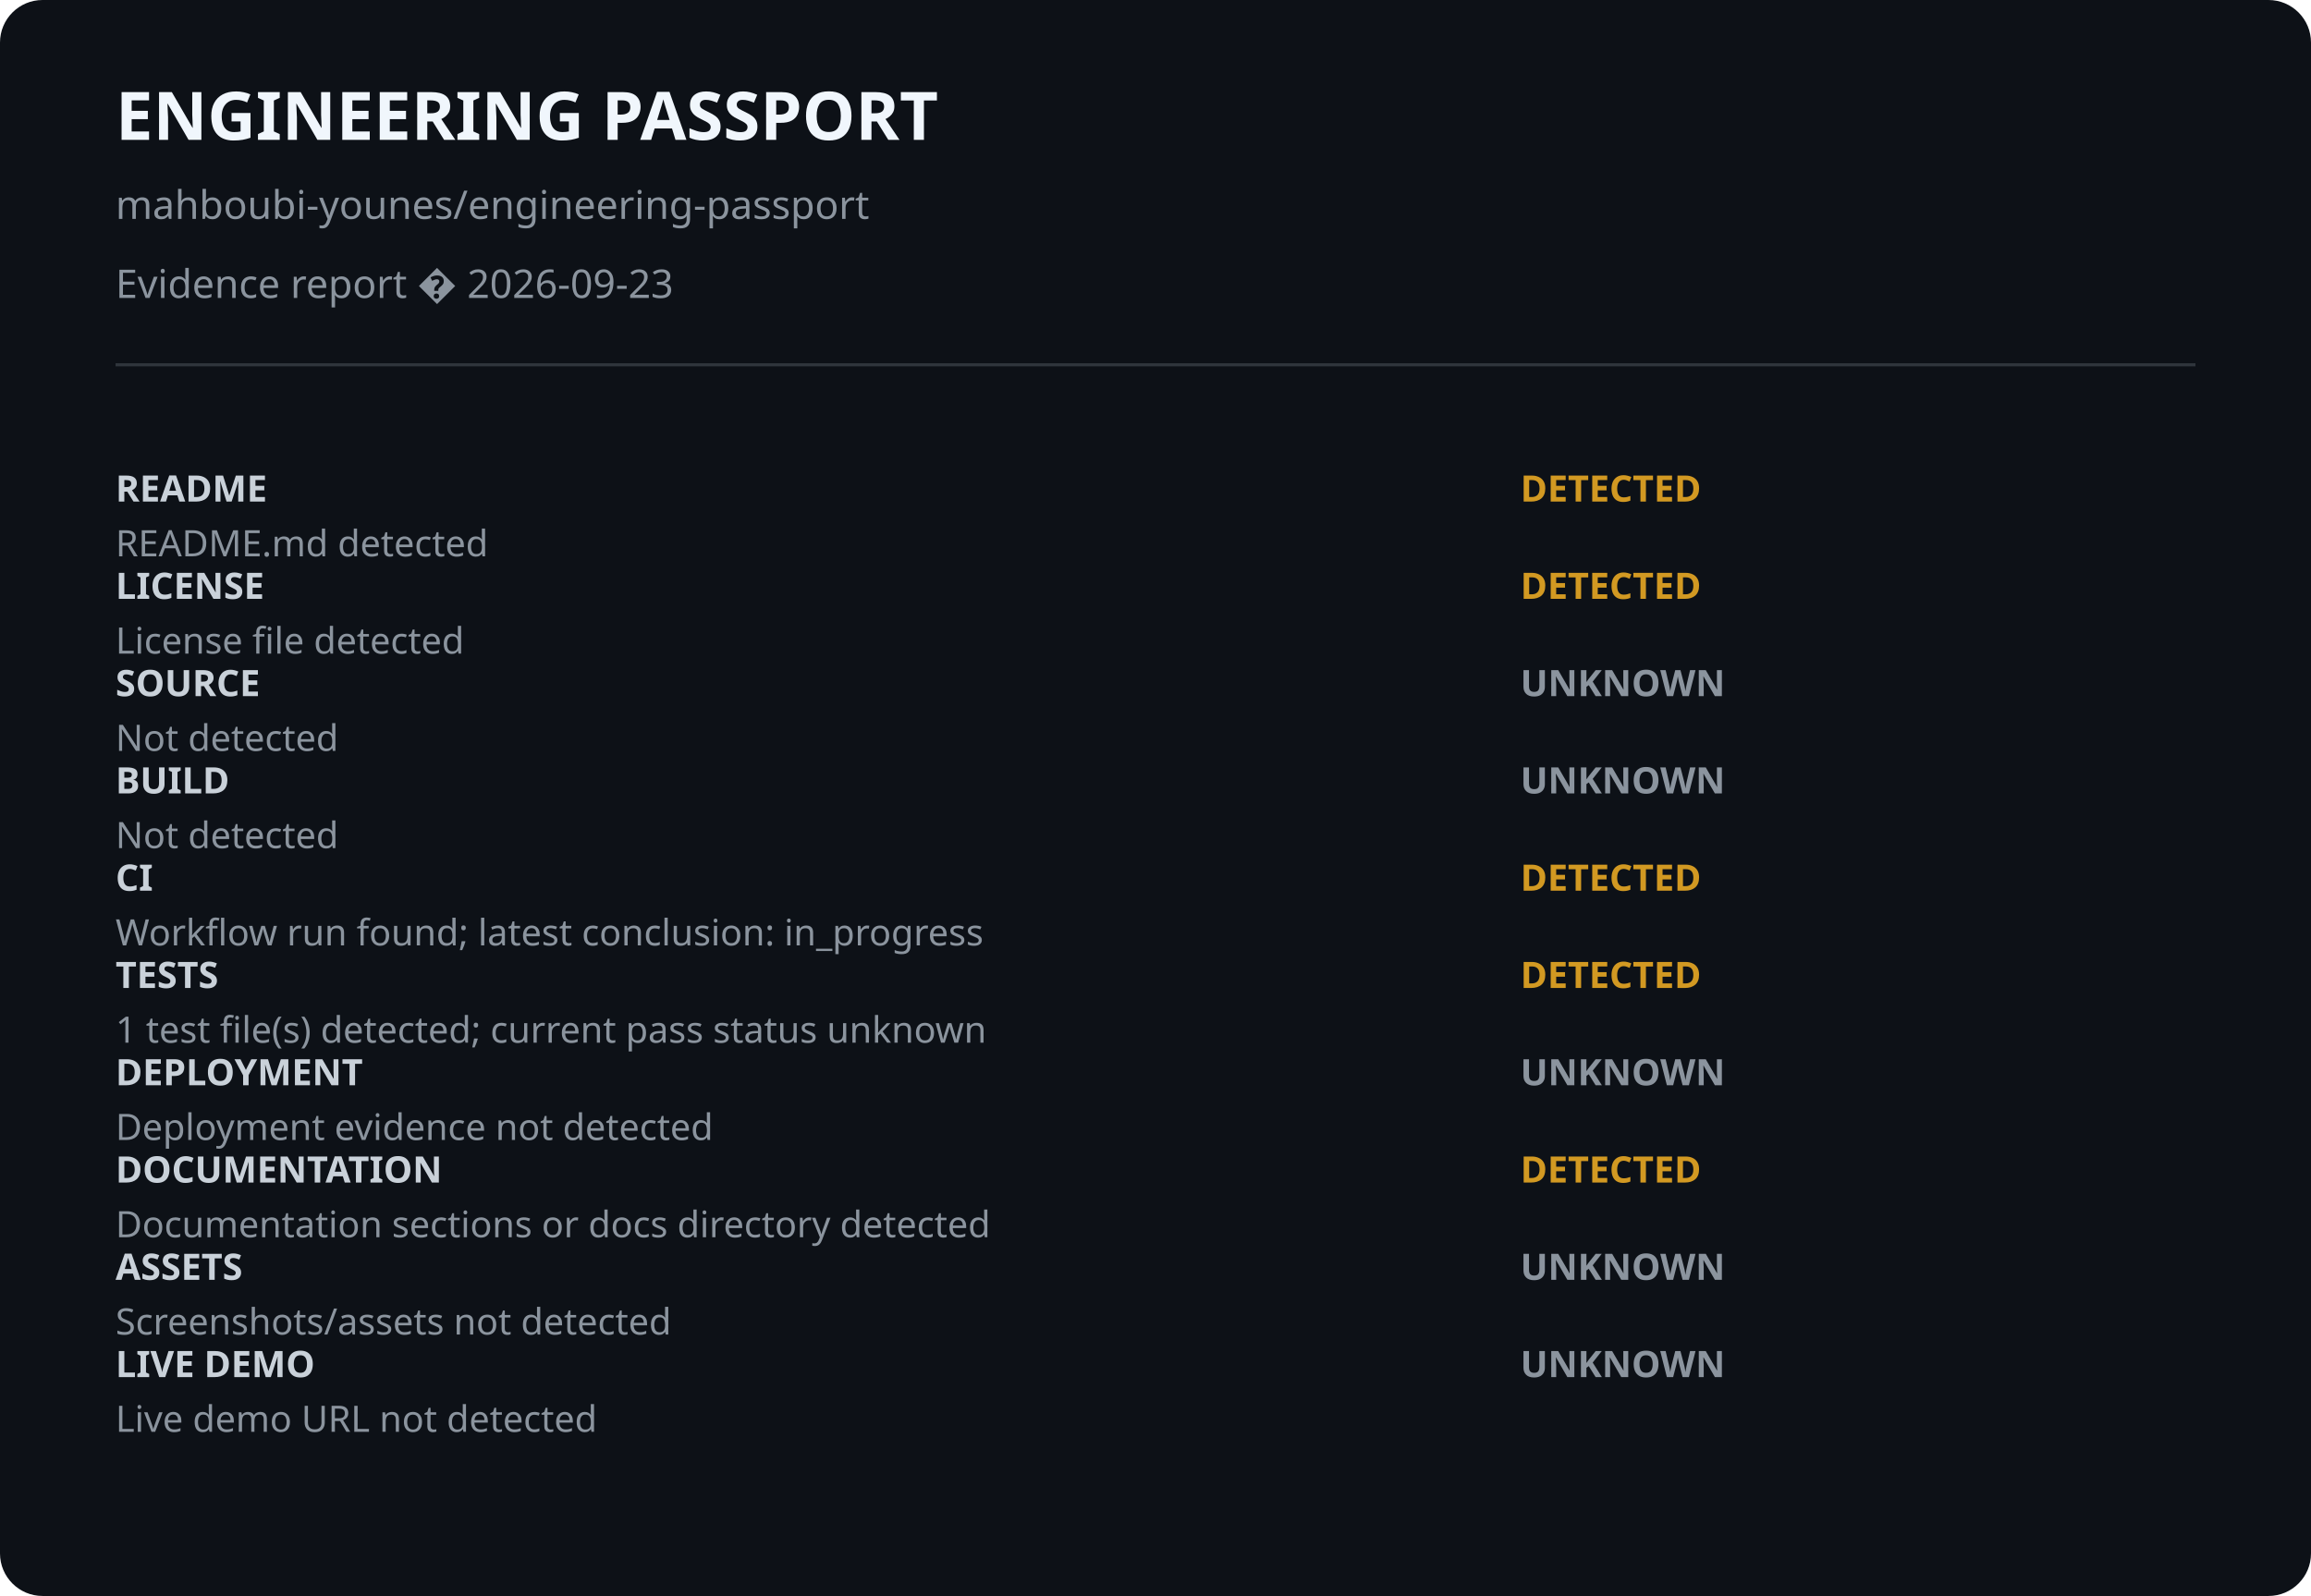
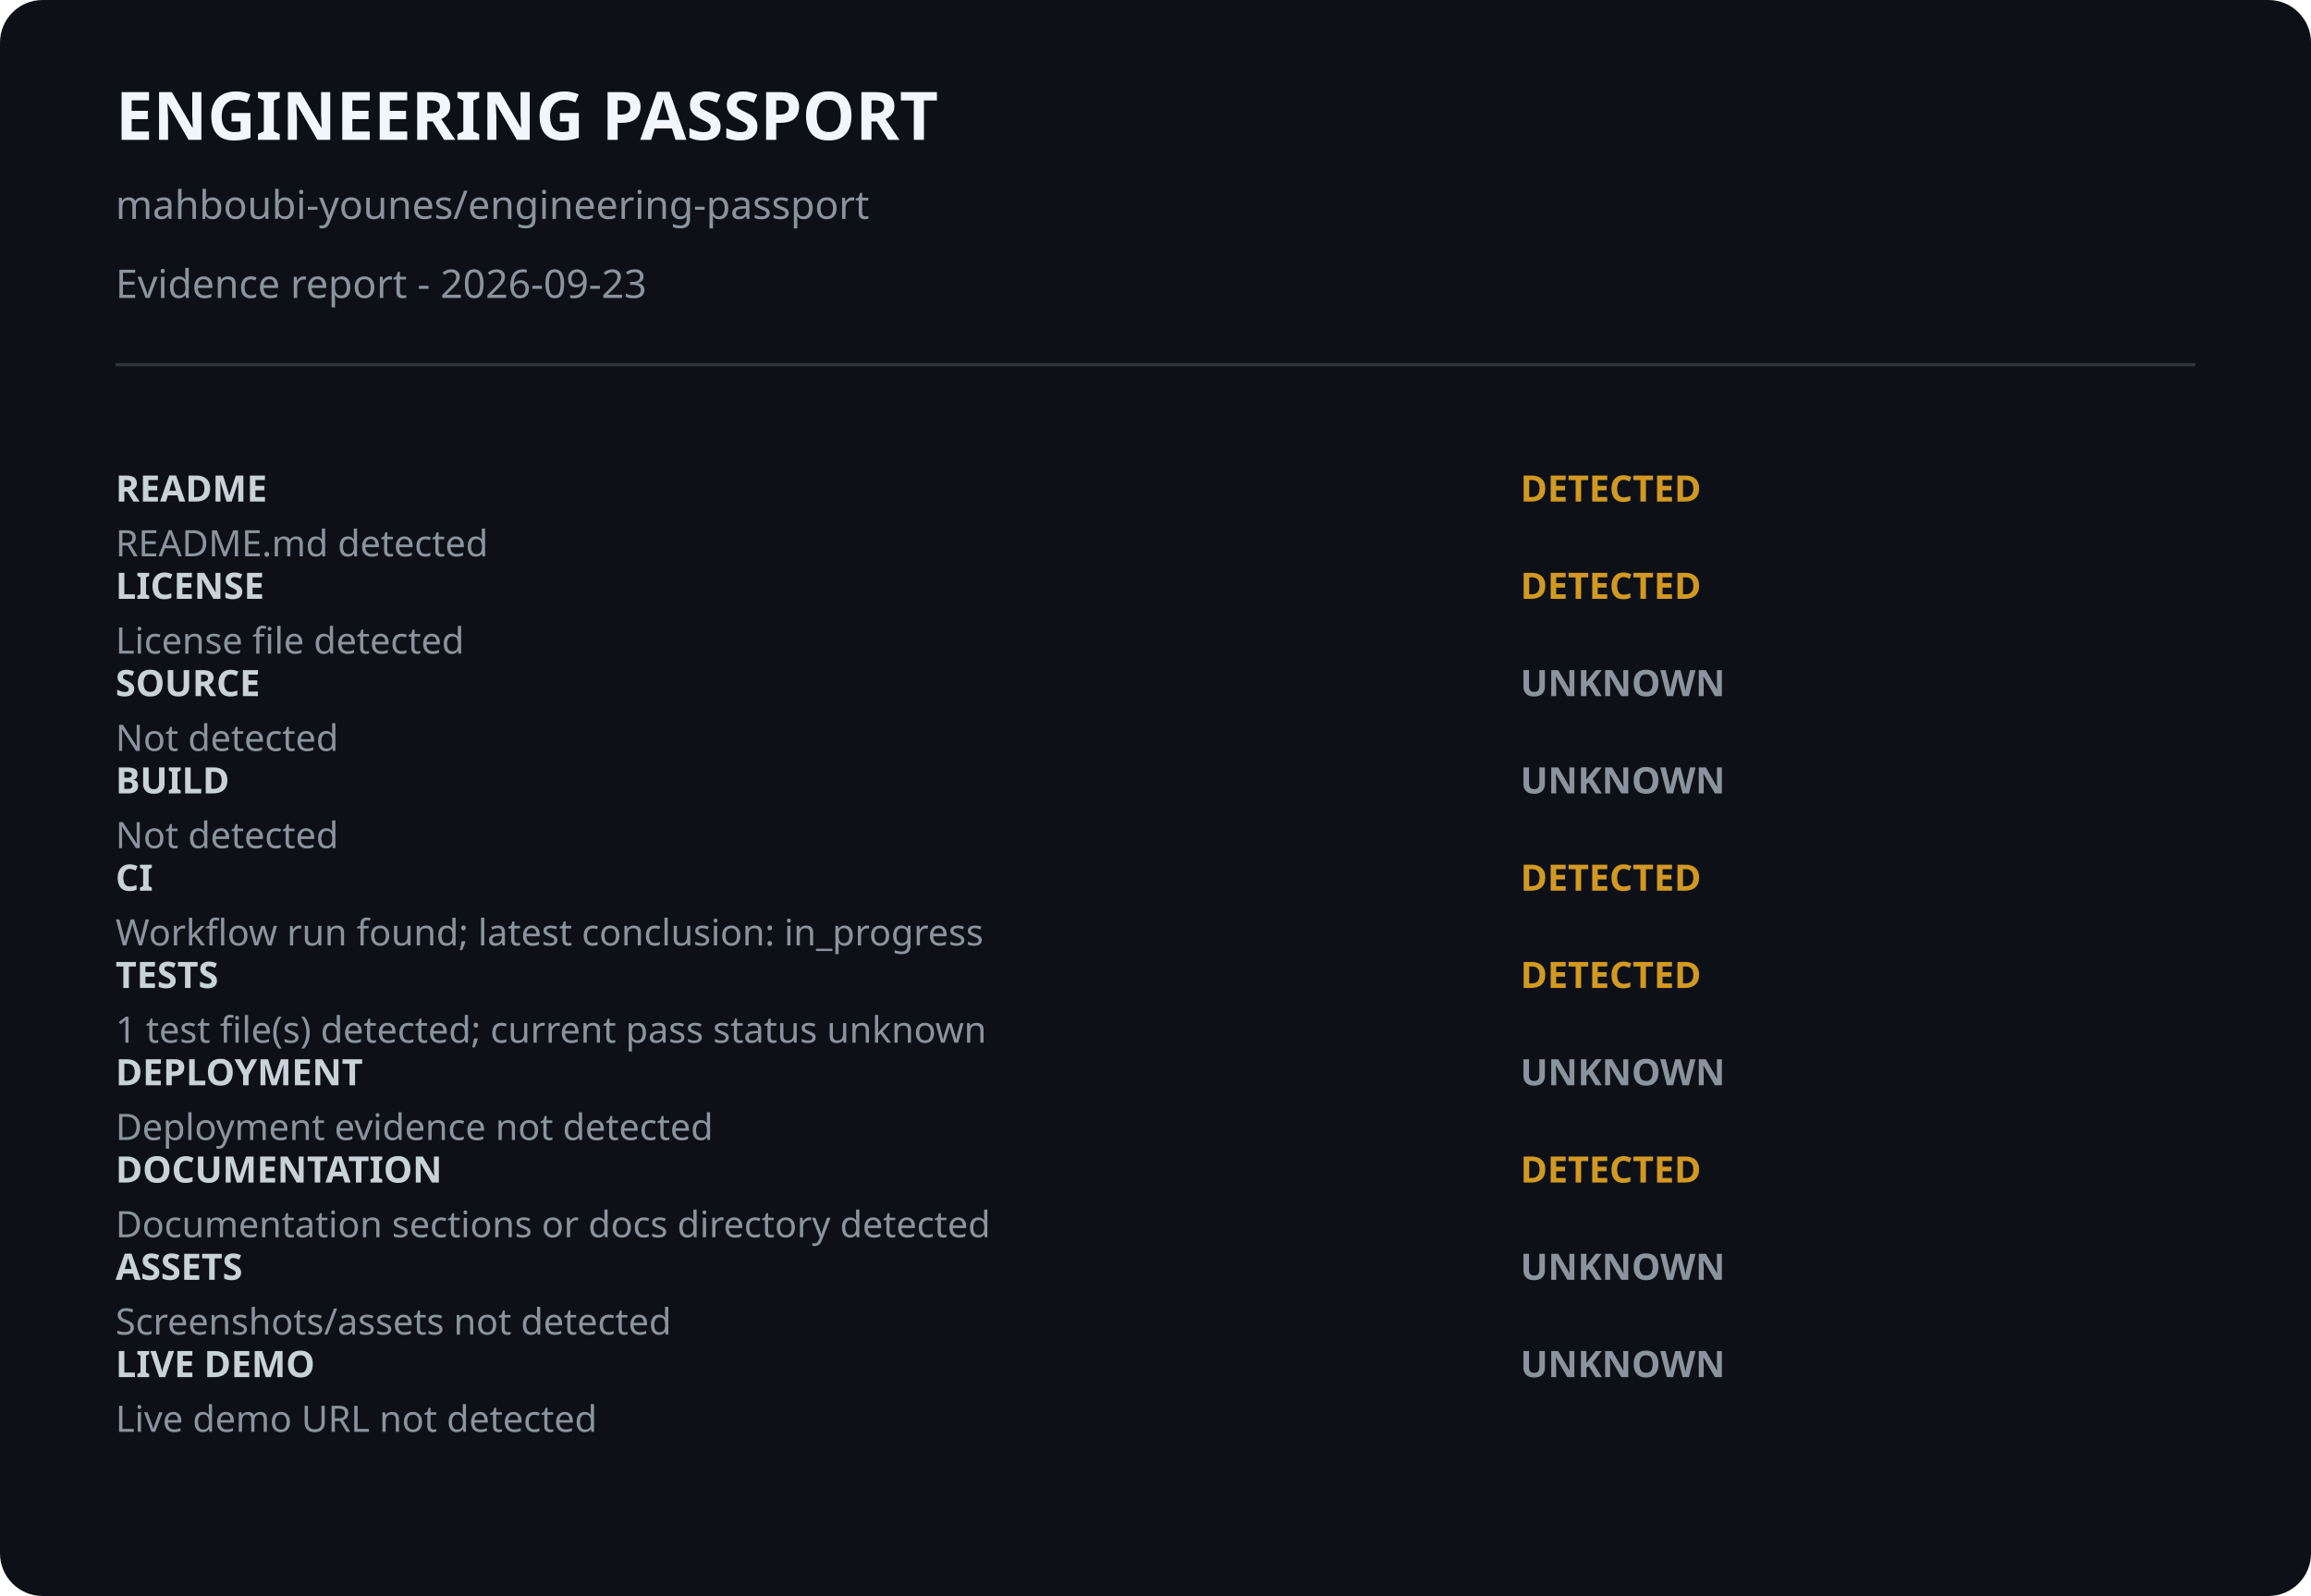
<svg xmlns="http://www.w3.org/2000/svg" width="760" height="525" viewBox="0 0 760 525">
  <style>.bg{fill:#0d1117}.title{fill:#f0f6fc;font:700 22px system-ui}.sub{fill:#8b949e;font:13px system-ui}.label{fill:#c9d1d9;font:600 12px ui-monospace}.detail{fill:#8b949e;font:12px system-ui}.state{font:700 12px ui-monospace}.verified{fill:#3fb950}.detected{fill:#d29922}.unknown{fill:#8b949e}.rule{stroke:#30363d}</style>
  <rect class="bg" width="100%" height="100%" rx="14" />
  <text x="38" y="46" class="title">ENGINEERING PASSPORT</text>
  <text x="38" y="72" class="sub">mahboubi-younes/engineering-passport</text>
-   <text x="38" y="98" class="sub">Evidence report � 2026-09-23</text>
+   <text x="38" y="98" class="sub">Evidence report - 2026-09-23</text>
  <line x1="38" y1="120" x2="722" y2="120" class="rule" />
  <text x="38" y="165" class="label">README</text>
  <text x="500" y="165" class="state detected">DETECTED</text>
  <text x="38" y="183" class="detail">README.md detected</text>
  <text x="38" y="197" class="label">LICENSE</text>
  <text x="500" y="197" class="state detected">DETECTED</text>
  <text x="38" y="215" class="detail">License file detected</text>
  <text x="38" y="229" class="label">SOURCE</text>
  <text x="500" y="229" class="state unknown">UNKNOWN</text>
  <text x="38" y="247" class="detail">Not detected</text>
  <text x="38" y="261" class="label">BUILD</text>
  <text x="500" y="261" class="state unknown">UNKNOWN</text>
  <text x="38" y="279" class="detail">Not detected</text>
  <text x="38" y="293" class="label">CI</text>
  <text x="500" y="293" class="state detected">DETECTED</text>
  <text x="38" y="311" class="detail">Workflow run found; latest conclusion: in_progress</text>
  <text x="38" y="325" class="label">TESTS</text>
  <text x="500" y="325" class="state detected">DETECTED</text>
  <text x="38" y="343" class="detail">1 test file(s) detected; current pass status unknown</text>
  <text x="38" y="357" class="label">DEPLOYMENT</text>
  <text x="500" y="357" class="state unknown">UNKNOWN</text>
  <text x="38" y="375" class="detail">Deployment evidence not detected</text>
  <text x="38" y="389" class="label">DOCUMENTATION</text>
  <text x="500" y="389" class="state detected">DETECTED</text>
  <text x="38" y="407" class="detail">Documentation sections or docs directory detected</text>
  <text x="38" y="421" class="label">ASSETS</text>
  <text x="500" y="421" class="state unknown">UNKNOWN</text>
  <text x="38" y="439" class="detail">Screenshots/assets not detected</text>
  <text x="38" y="453" class="label">LIVE DEMO</text>
  <text x="500" y="453" class="state unknown">UNKNOWN</text>
  <text x="38" y="471" class="detail">Live demo URL not detected</text>
</svg>
